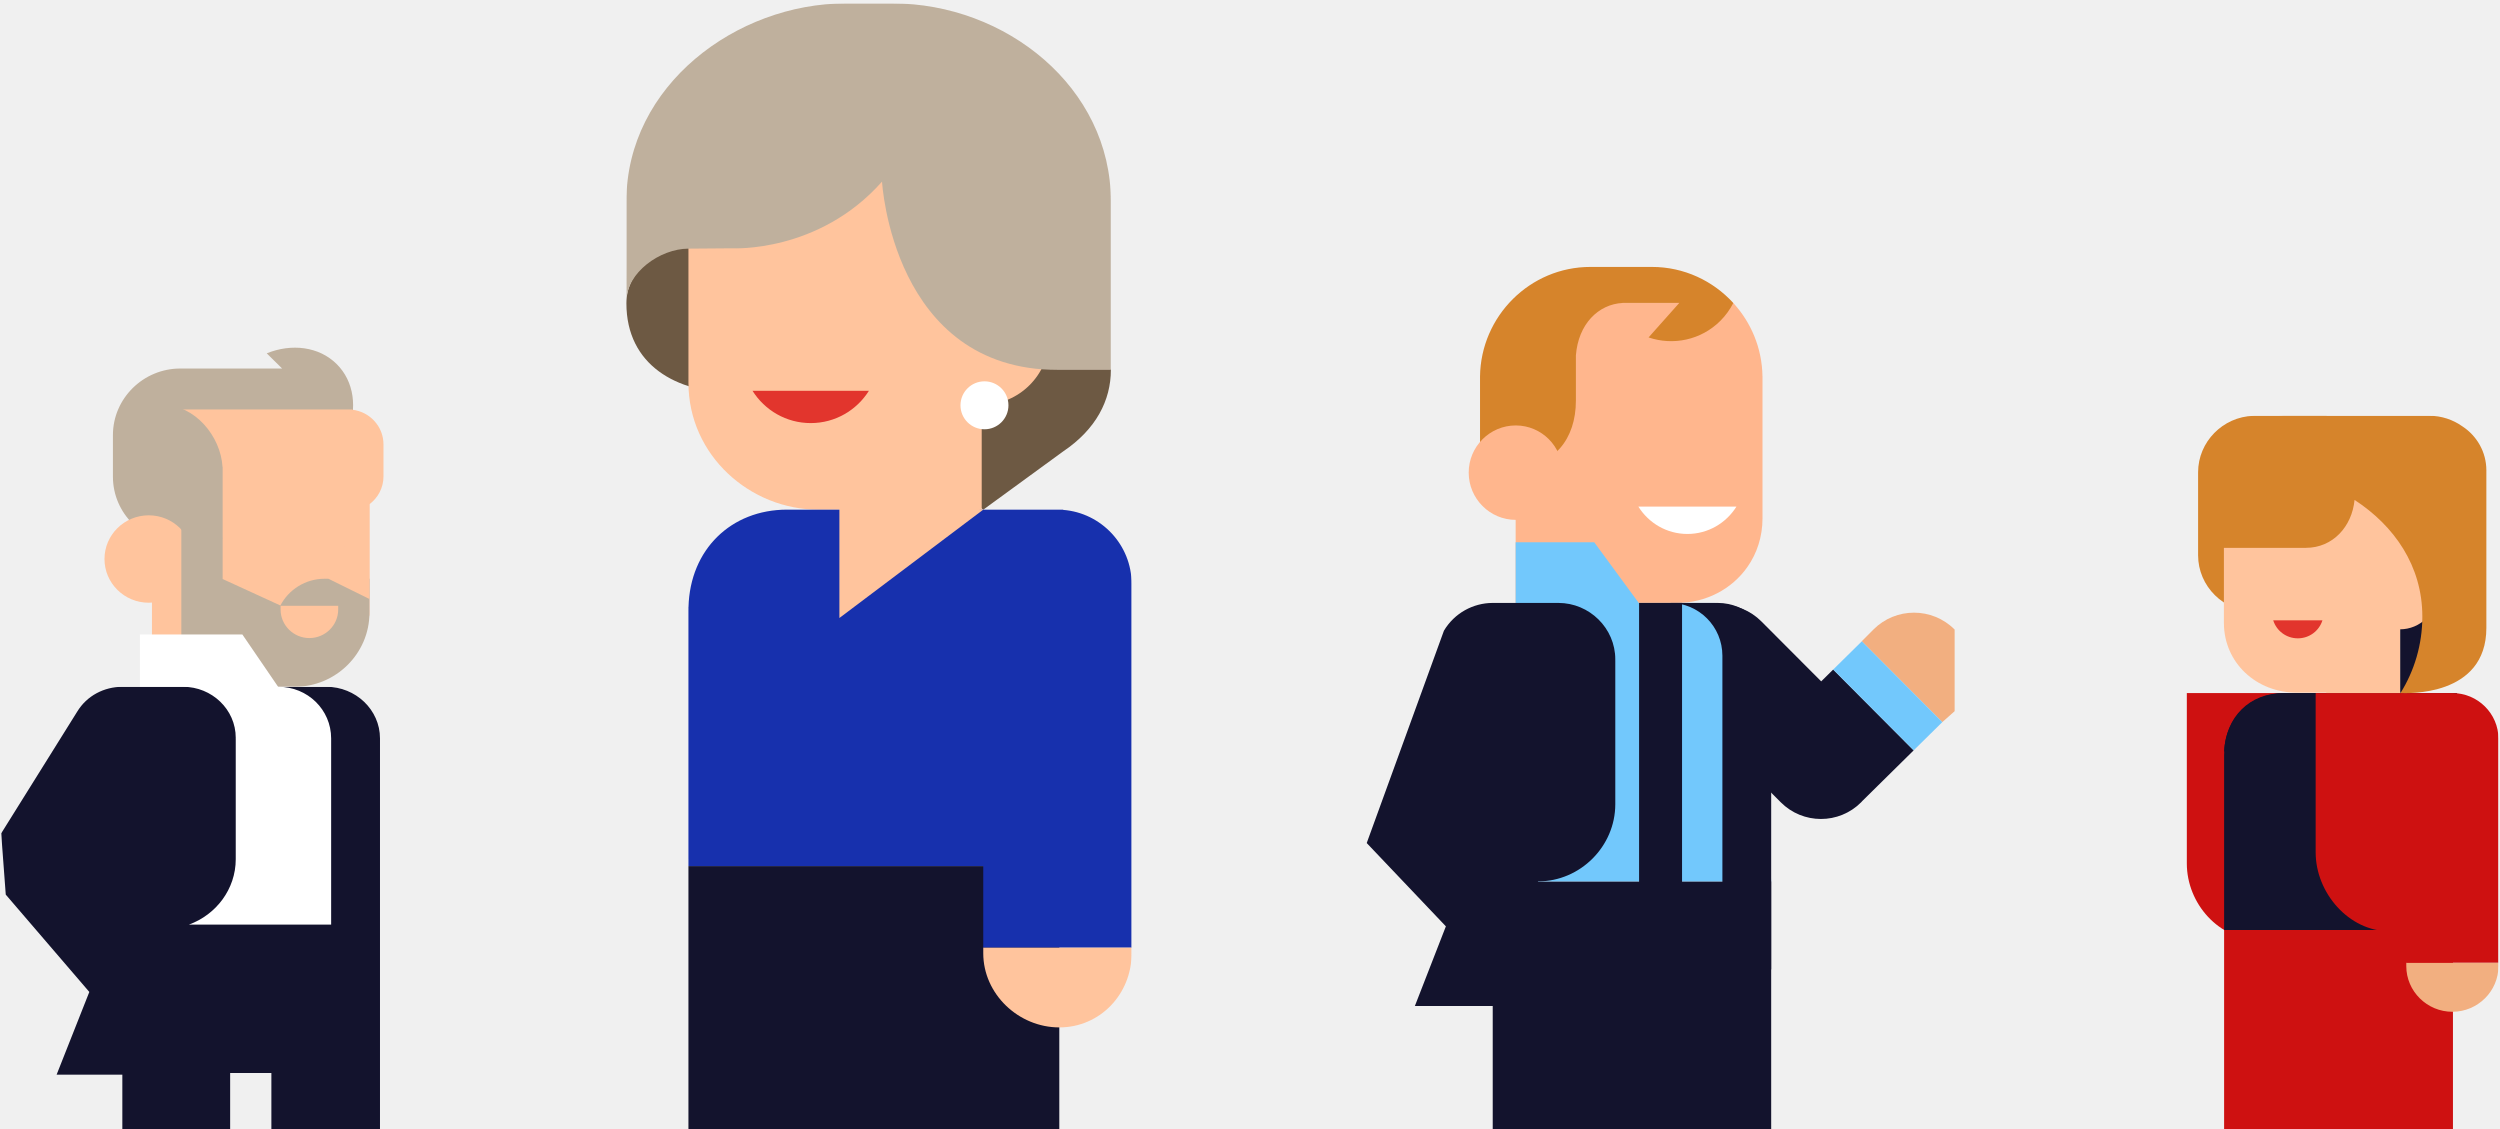
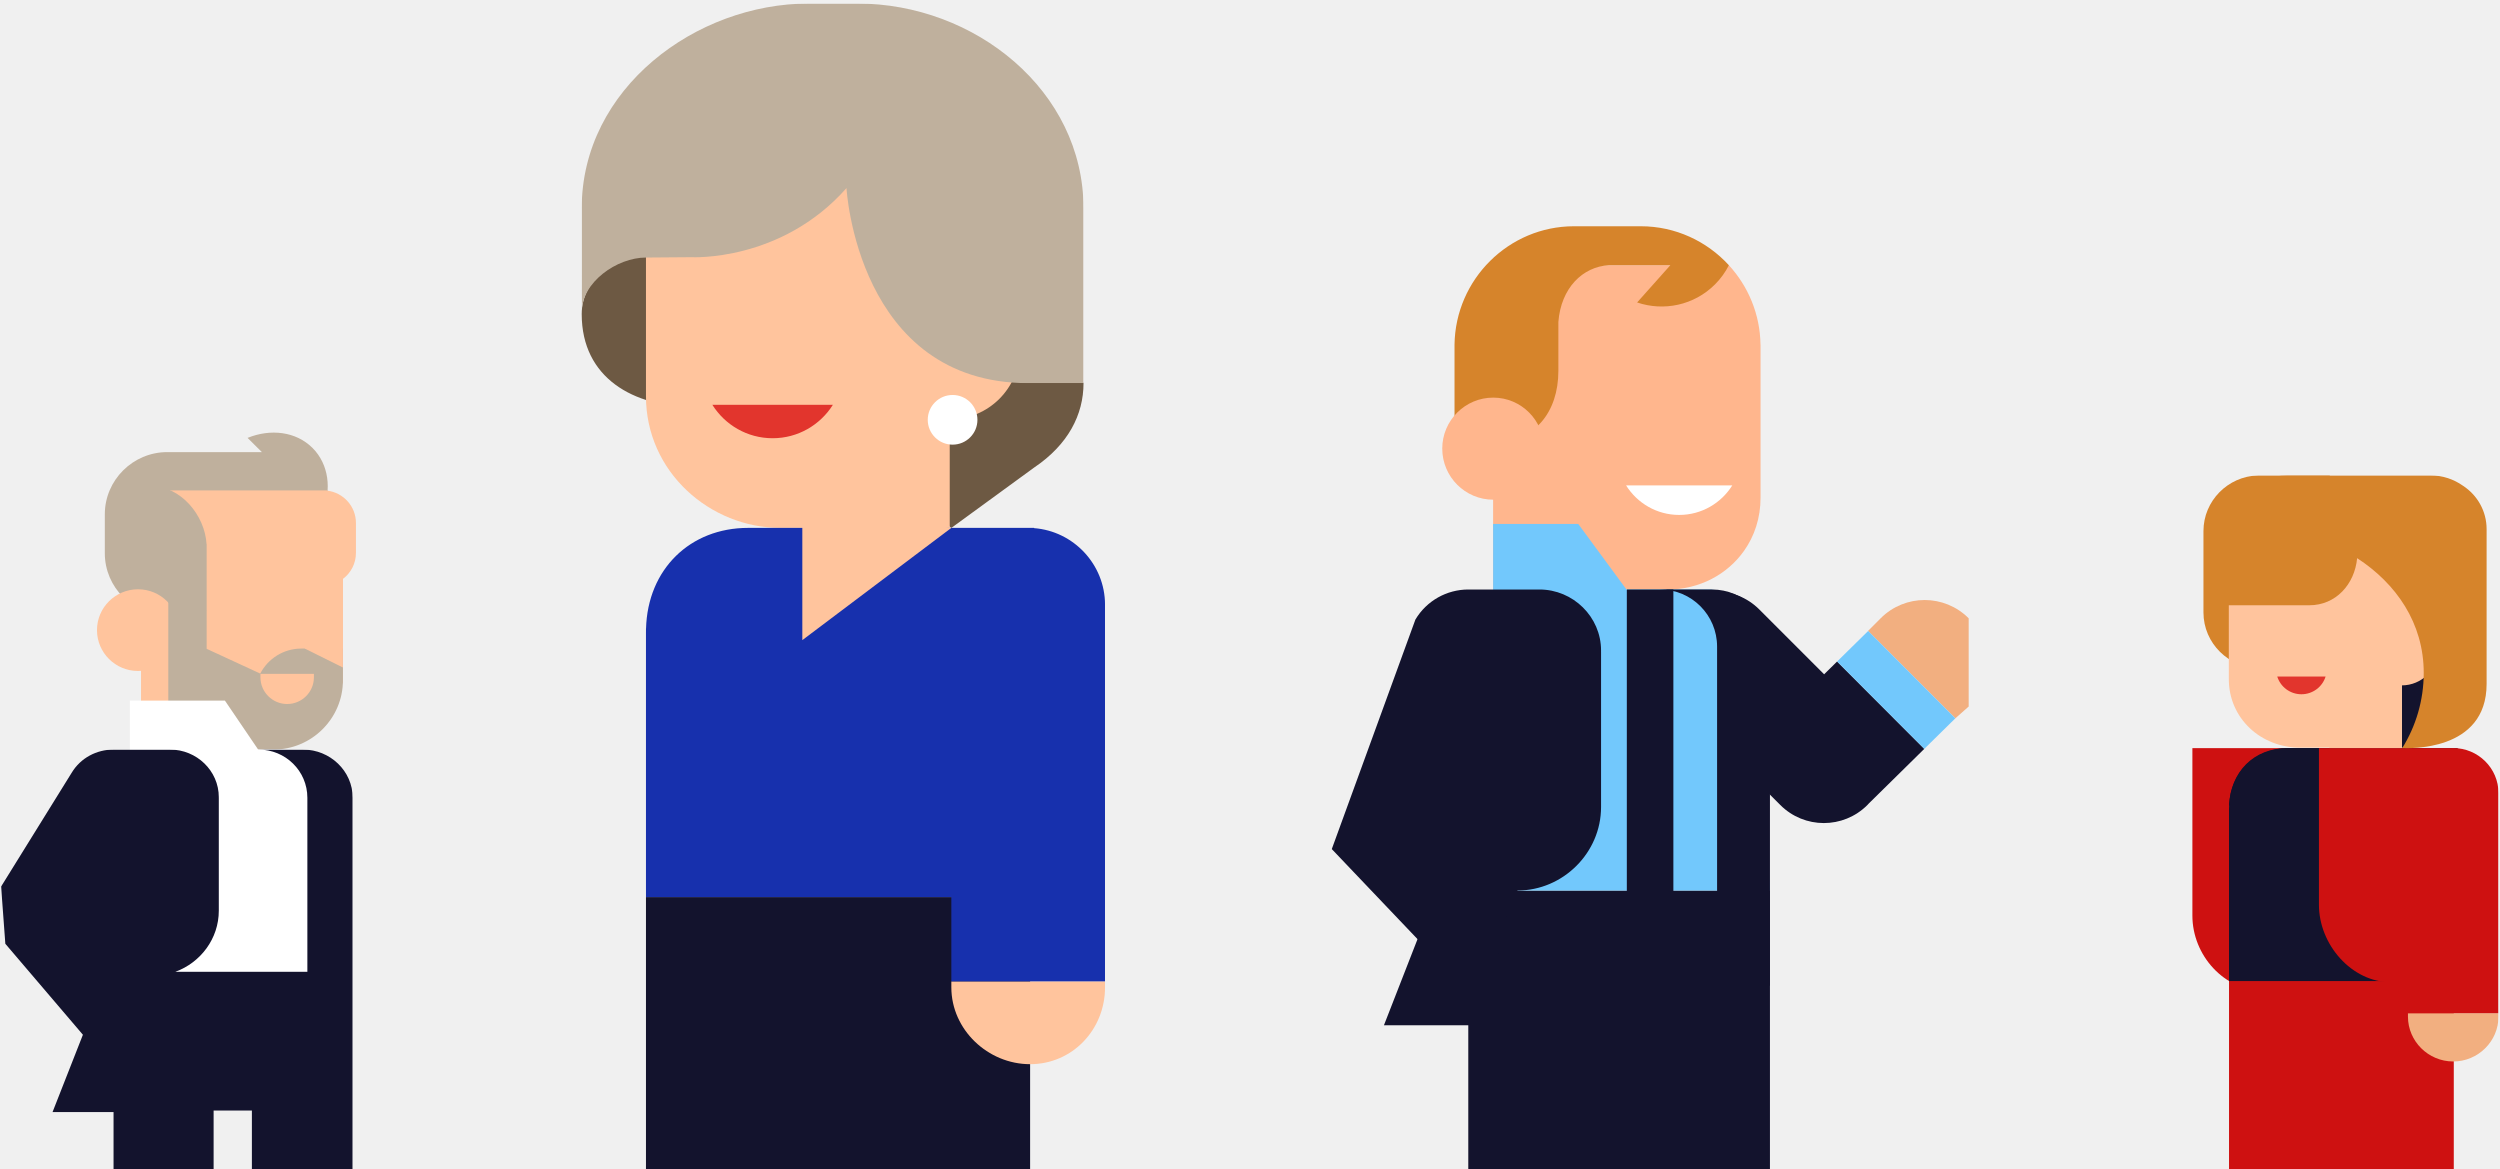
- <svg xmlns="http://www.w3.org/2000/svg" xmlns:xlink="http://www.w3.org/1999/xlink" width="463px" height="209px" viewBox="0 0 463 209" version="1.1">
+ <svg xmlns="http://www.w3.org/2000/svg" xmlns:xlink="http://www.w3.org/1999/xlink" width="447px" height="209px" viewBox="0 0 447 209" version="1.1">
  <defs>
-     <polygon id="path-1" points="0 157.861 57.713 157.861 57.713 -5.68434189e-14 0 -5.68434189e-14" />
-     <polygon id="path-3" points="0 181.566 108.883 181.566 108.883 0.265 0 0.265" />
+     <polygon id="path-1" points="0 149.868 54.728 149.868 54.728 -5.68434189e-14 0 -5.68434189e-14" />
+     <polygon id="path-3" points="0 189.503 113.877 189.503 113.877 0.277 0 0.277" />
    <polygon id="path-5" points="0 68.491 0 0.614 89.733 0.614 89.733 68.491 4.38501276e-15 68.491" />
    <polygon id="path-7" points="0 267.386 93.578 267.386 93.578 0.631 0 0.631" />
-     <polygon id="path-9" points="70.493 0.365 70.493 100.345 0.34 100.345 0.34 0.365 70.493 0.365" />
+     <polygon id="path-9" points="63.169 0.329 63.169 90.541 0.305 90.541 0.305 0.329 63.169 0.329" />
  </defs>
  <g id="Finals" stroke="none" stroke-width="1" fill="none" fill-rule="evenodd">
-     <g id="Artboard-Copy-28" transform="translate(-750, -16)">
+     <g id="Artboard-Copy-28" transform="translate(-762, -16)">
      <g id="Group-6">
-         <g id="Group-8" transform="translate(750, 16)">
-           <g id="Page-1" transform="translate(405, 77)">
-             <path d="M0,51.362 L0,82.919 C0,90.367 5.972,97.084 13.49,97.084 L26.625,97.084 L26.625,51.362 L0,51.362 Z" id="Fill-1" fill="#CE1111" />
+         <g id="Group-8" transform="translate(762, 16)">
+           <g id="Page-1" transform="translate(392, 85)">
+             <path d="M0,48.762 L0,78.721 C0,85.791 5.663,92.169 12.793,92.169 L25.248,92.169 L25.248,48.762 L0,48.762 Z" id="Fill-1" fill="#CE1111" />
            <mask id="mask-2" fill="white">
              <use xlink:href="#path-1" />
            </mask>
            <g id="Clip-4" />
-             <polygon id="Fill-3" fill="#FFC49E" mask="url(#mask-2)" points="15.999 151.886 27.972 151.886 27.972 127.471 15.999 127.471" />
-             <polygon id="Fill-6" fill="#FFC49E" mask="url(#mask-2)" points="37.066 151.886 49.038 151.886 49.038 127.471 37.066 127.471" />
-             <polygon id="Fill-8" fill="#CE1111" mask="url(#mask-2)" points="50.593 85.474 49.287 98.2 49.287 134.517 6.905 134.517 6.905 85.474" />
-             <path d="M18.246,51.353 C11.688,51.353 6.905,56.074 6.905,62.826 L6.905,95.241 L50.014,95.241 L50.014,51.362 L18.246,51.353 Z" id="Fill-9" fill="#13132D" mask="url(#mask-2)" />
-             <path d="M29.724,62.189 L29.724,51.357 L17.944,51.353 C11.594,51.353 7.197,55.779 6.905,62.189 L29.724,62.189 Z" id="Fill-10" fill="#13132D" mask="url(#mask-2)" />
-             <path d="M49.178,110.382 C53.872,110.382 57.713,106.578 57.713,101.928 L57.713,101.29 L40.644,101.29 L40.644,101.928 C40.644,106.578 44.484,110.382 49.178,110.382" id="Fill-11" fill="#F2AF80" mask="url(#mask-2)" />
-             <path d="M49.178,51.353 C49.062,51.353 48.946,51.358 48.83,51.362 L23.862,51.362 L23.862,80.874 C23.862,88.323 29.983,95.465 37.501,95.465 L40.644,95.465 L40.644,101.289 L57.712,101.289 L57.712,59.808 C57.712,55.158 53.872,51.353 49.178,51.353" id="Fill-12" fill="#CE1111" mask="url(#mask-2)" />
-             <path d="M25.901,0 L12.332,0 L12.332,0.009 C6.666,0.186 2.086,4.828 2.086,10.482 L2.086,25.823 C2.086,31.588 6.848,36.305 12.667,36.305 L13.334,36.305 C19.154,36.305 25.483,31.588 25.483,25.823 L25.901,0 Z" id="Fill-13" fill="#D6842B" mask="url(#mask-2)" />
-             <polygon id="Fill-14" fill="#13132D" mask="url(#mask-2)" points="46.265 24.46 39.501 24.46 39.501 51.352 49.258 45.29" />
-             <polygon id="Fill-15" fill="#FFC49D" mask="url(#mask-2)" points="25.826 51.352 39.502 51.352 39.502 14.281 25.826 14.281" />
-             <path d="M29.651,51.272 C40.616,39.636 33.865,20.76 25.826,14.28 L6.867,14.28 L6.867,38.36 C6.867,45.776 12.915,51.272 20.313,51.272 L37.326,51.272 L37.329,51.272 L29.651,51.272 Z" id="Fill-16" fill="#FFC49D" mask="url(#mask-2)" />
-             <path d="M32.632,32.777 C32.632,29.036 35.695,20.891 39.47,20.891 C43.249,20.891 46.312,29.036 46.312,32.777 C46.312,36.515 43.249,39.55 39.47,39.55 C35.695,39.55 32.632,36.515 32.632,32.777" id="Fill-17" fill="#FFC49D" mask="url(#mask-2)" />
-             <path d="M51.029,1.959 C49.296,0.728 47.177,0 44.894,0 L17.906,0 C12.086,0 4.908,4.717 4.908,10.482 L4.908,24.46 L22.053,24.46 C27.042,24.46 30.595,20.512 31.062,15.587 C38.418,20.368 43.618,27.81 43.618,37.191 C43.618,42.385 42.136,47.235 39.572,51.353 C40.59,51.373 55.475,52.149 55.475,39.272 L55.475,10.482 L55.475,10.119 C55.475,6.706 53.707,3.704 51.029,1.959" id="Fill-18" fill="#D6842B" mask="url(#mask-2)" />
-             <path d="M15.999,37.881 C16.597,39.814 18.411,41.22 20.558,41.22 C22.705,41.22 24.519,39.814 25.117,37.881 L15.999,37.881 Z" id="Fill-19" fill="#E2352D" mask="url(#mask-2)" />
+             <polygon id="Fill-3" fill="#FFC49E" mask="url(#mask-2)" points="15.172 144.196 26.525 144.196 26.525 121.016 15.172 121.016" />
+             <polygon id="Fill-6" fill="#FFC49E" mask="url(#mask-2)" points="35.149 144.196 46.502 144.196 46.502 121.016 35.149 121.016" />
+             <polygon id="Fill-8" fill="#CE1111" mask="url(#mask-2)" points="47.976 81.146 46.737 93.228 46.737 127.706 6.548 127.706 6.548 81.146" />
+             <path d="M17.303,48.753 C11.084,48.753 6.548,53.234 6.548,59.645 L6.548,90.419 L47.427,90.419 L47.427,48.762 L17.303,48.753 Z" id="Fill-9" fill="#13132D" mask="url(#mask-2)" />
+             <path d="M28.186,59.04 L28.186,48.757 L17.016,48.753 C10.994,48.753 6.824,52.955 6.548,59.04 L28.186,59.04 Z" id="Fill-10" fill="#13132D" mask="url(#mask-2)" />
+             <path d="M46.635,104.793 C51.086,104.793 54.728,101.181 54.728,96.767 L54.728,96.161 L38.542,96.161 L38.542,96.767 C38.542,101.181 42.183,104.793 46.635,104.793" id="Fill-11" fill="#F2AF80" mask="url(#mask-2)" />
+             <path d="M46.635,48.753 C46.524,48.753 46.415,48.757 46.305,48.762 L22.627,48.762 L22.627,76.78 C22.627,83.851 28.432,90.632 35.561,90.632 L38.542,90.632 L38.542,96.161 L54.727,96.161 L54.727,56.779 C54.727,52.365 51.086,48.753 46.635,48.753" id="Fill-12" fill="#CE1111" mask="url(#mask-2)" />
+             <path d="M24.562,0 L11.694,0 L11.694,0.008 C6.322,0.176 1.978,4.584 1.978,9.951 L1.978,24.516 C1.978,29.989 6.494,34.466 12.012,34.466 L12.645,34.466 C18.163,34.466 24.165,29.989 24.165,24.516 L24.562,0 Z" id="Fill-13" fill="#D6842B" mask="url(#mask-2)" />
+             <polygon id="Fill-14" fill="#13132D" mask="url(#mask-2)" points="43.872 23.222 37.458 23.222 37.458 48.752 46.71 42.997" />
+             <polygon id="Fill-15" fill="#FFC49D" mask="url(#mask-2)" points="24.49 48.752 37.458 48.752 37.458 13.557 24.49 13.557" />
+             <path d="M28.118,48.676 C38.515,37.629 32.113,19.709 24.49,13.557 L6.512,13.557 L6.512,36.418 C6.512,43.458 12.247,48.676 19.263,48.676 L35.396,48.676 L35.398,48.676 L28.118,48.676 Z" id="Fill-16" fill="#FFC49D" mask="url(#mask-2)" />
+             <path d="M30.944,31.117 C30.944,27.566 33.849,19.833 37.428,19.833 C41.012,19.833 43.916,27.566 43.916,31.117 C43.916,34.666 41.012,37.548 37.428,37.548 C33.849,37.548 30.944,34.666 30.944,31.117" id="Fill-17" fill="#FFC49D" mask="url(#mask-2)" />
+             <path d="M48.39,1.859 C46.746,0.692 44.737,0 42.572,0 L16.979,0 C11.461,0 4.654,4.478 4.654,9.951 L4.654,23.221 L20.912,23.221 C25.644,23.221 29.013,19.474 29.456,14.798 C36.431,19.336 41.362,26.402 41.362,35.308 C41.362,40.239 39.956,44.843 37.525,48.753 C38.491,48.772 52.606,49.509 52.606,37.283 L52.606,9.951 L52.606,9.606 C52.606,6.366 50.929,3.516 48.39,1.859" id="Fill-18" fill="#D6842B" mask="url(#mask-2)" />
+             <path d="M15.172,35.963 C15.738,37.798 17.459,39.133 19.495,39.133 C21.53,39.133 23.251,37.798 23.818,35.963 L15.172,35.963 Z" id="Fill-19" fill="#E2352D" mask="url(#mask-2)" />
          </g>
-           <g id="Page-1-Copy-6" transform="translate(307.5, 140) scale(-1, 1) translate(-307.5, -140) translate(253, 49)">
-             <polygon id="Fill-1" fill="#13132D" points="99.968 137.314 80.702 137.314 80.702 117.011 91.945 116.706" />
-             <g id="Group-27" transform="translate(0, 0.169403)">
-               <path d="M77.526,6.935 C77.526,6.935 79.457,20.471 81.301,20.873 L81.301,62.493 L51.459,62.493 C45.986,62.493 41.234,59.885 38.389,55.849 C36.616,53.334 35.583,50.235 35.583,46.796 L35.583,20.541 L35.59,20.541 C35.662,15.31 37.705,10.535 41.001,6.935 L77.526,6.935 Z" id="Fill-2" fill="#FFB68D" />
-               <path d="M67.47,0.265 L56.059,0.265 C50.118,0.265 44.749,2.841 41.001,6.935 L41.076,6.935 L41.001,6.958 C41.599,8.132 42.38,9.235 43.359,10.218 C46.964,13.837 52.161,14.862 56.683,13.322 L51,6.935 L61.486,6.935 C65.997,7.179 69.704,10.855 70.145,16.662 L70.145,25.044 C70.145,32.145 74.23,37.286 81.302,37.286 L87.9,37.286 L87.9,20.541 C87.745,9.363 78.636,0.265 67.47,0.265" id="Fill-4" fill="#D6842B" />
-               <path d="M40.413,44.659 C42.31,47.694 45.66,49.72 49.491,49.72 C53.324,49.72 56.673,47.694 58.57,44.659 L40.413,44.659 Z" id="Fill-6" fill="#FFFFFF" />
-               <path d="M72.606,38.354 C72.606,33.535 76.483,29.622 81.283,29.622 C86.086,29.622 89.997,33.535 89.997,38.354 C89.997,43.184 86.086,47.11 81.283,47.11 C76.483,47.11 72.606,43.184 72.606,38.354" id="Fill-8" fill="#FFB68D" />
-               <path d="M0,67.426 C4.155,63.252 10.892,63.253 15.049,67.426 L17.203,69.59 L2.285,84.566 L0,82.542" id="Fill-10" fill="#F2AF80" />
-               <path d="M50.684,65.91 C46.566,61.78 39.896,61.79 35.78,65.929 L24.715,77.022 L22.495,74.831 L7.591,89.797 L17.112,99.189 C17.183,99.264 17.244,99.344 17.317,99.417 C21.436,103.543 28.108,103.534 32.218,99.399 L50.703,80.871 C54.81,76.732 54.801,70.031 50.684,65.91" id="Fill-12" fill="#13132D" />
-               <path d="M85.547,181.566 L85.547,114.062 L33.976,114.062 L33.976,169.779 L32.686,169.779 C29.447,169.779 26.815,172.429 26.815,175.665 C26.815,178.927 29.447,181.566 32.686,181.566" id="Fill-14" fill="#13132D" />
-               <path d="M55.769,181.566 L55.714,143.231 L63.967,143.231 L63.967,169.779 L63.858,169.779 L62.465,169.779 C59.225,169.779 56.593,172.429 56.593,175.665 C56.593,178.927 59.225,181.566 62.465,181.566" id="Fill-16" fill="#13132D" />
-               <path d="M44.674,62.493 L58.505,62.493 L66.748,51.262 L81.302,51.262 L81.302,65.773 L81.927,65.773 L81.927,106.21 C80.794,106.999 78.793,109.247 77.144,114.063 L33.976,114.063 L36.393,73.073 C36.393,67.228 38.856,62.493 44.674,62.493" id="Fill-18" fill="#72C8FC" />
-               <polygon id="Fill-20" fill="#72C8FC" points="17.188 69.599 22.495 74.831 7.591 89.797 2.284 84.566" />
-               <path d="M94.587,67.642 C92.626,64.354 89.166,62.519 85.608,62.494 L73.378,62.494 C67.632,62.494 62.848,67.173 62.848,72.947 C62.848,72.996 62.857,73.048 62.857,73.098 L62.848,73.098 L62.848,99.767 C62.848,107.596 69.351,114.063 77.144,114.063 C77.144,114.063 78.382,117.123 81.143,123.085 L80.114,125.319 C84.597,129.047 86.286,131.343 89.997,126.84 L108.883,106.961" id="Fill-22" fill="#13132D" />
+           <g id="Page-1-Copy-6" transform="translate(295, 135.5) scale(-1, 1) translate(-295, -135.5) translate(238, 40)">
+             <polygon id="Fill-1" fill="#13132D" points="104.553 143.317 84.404 143.317 84.404 122.126 96.163 121.808" />
+             <g id="Group-27" transform="translate(0, 0.176809)">
+               <path d="M81.082,7.238 C81.082,7.238 83.102,21.366 85.031,21.785 L85.031,65.225 L53.819,65.225 C48.096,65.225 43.125,62.503 40.15,58.29 C38.296,55.665 37.215,52.431 37.215,48.842 L37.215,21.438 L37.223,21.438 C37.298,15.979 39.434,10.996 42.882,7.238 L81.082,7.238 Z" id="Fill-2" fill="#FFB68D" />
+               <path d="M70.565,0.277 L58.63,0.277 C52.417,0.277 46.802,2.965 42.882,7.238 L42.96,7.238 L42.882,7.262 C43.507,8.487 44.324,9.639 45.348,10.664 C49.118,14.442 54.554,15.512 59.283,13.904 L53.34,7.238 L64.306,7.238 C69.024,7.492 72.901,11.33 73.363,17.39 L73.363,26.139 C73.363,33.55 77.635,38.916 85.031,38.916 L91.932,38.916 L91.932,21.438 C91.77,9.772 82.243,0.277 70.565,0.277" id="Fill-4" fill="#D6842B" />
+               <path d="M42.267,46.611 C44.251,49.779 47.754,51.893 51.761,51.893 C55.77,51.893 59.273,49.779 61.257,46.611 L42.267,46.611 Z" id="Fill-6" fill="#FFFFFF" />
+               <path d="M75.937,40.031 C75.937,35.001 79.991,30.917 85.012,30.917 C90.035,30.917 94.125,35.001 94.125,40.031 C94.125,45.072 90.035,49.169 85.012,49.169 C79.991,49.169 75.937,45.072 75.937,40.031" id="Fill-8" fill="#FFB68D" />
+               <path d="M0,70.374 C4.346,66.017 11.392,66.018 15.74,70.374 L17.993,72.632 L2.389,88.263 L0,86.15" id="Fill-10" fill="#F2AF80" />
+               <path d="M53.009,68.792 C48.702,64.481 41.726,64.491 37.422,68.811 L25.848,80.389 L23.526,78.102 L7.94,93.722 L17.897,103.526 C17.971,103.604 18.035,103.687 18.112,103.763 C22.419,108.069 29.398,108.06 33.695,103.744 L53.029,84.407 C57.325,80.087 57.315,73.093 53.009,68.792" id="Fill-12" fill="#13132D" />
+               <path d="M89.471,189.503 L89.471,119.049 L35.534,119.049 L35.534,177.201 L34.185,177.201 C30.797,177.201 28.045,179.967 28.045,183.344 C28.045,186.749 30.797,189.503 34.185,189.503" id="Fill-14" fill="#13132D" />
+               <path d="M58.327,189.503 L58.27,149.492 L66.902,149.492 L66.902,177.201 L66.787,177.201 L65.33,177.201 C61.942,177.201 59.189,179.967 59.189,183.344 C59.189,186.749 61.942,189.503 65.33,189.503" id="Fill-16" fill="#13132D" />
+               <path d="M46.723,65.225 L61.189,65.225 L69.81,53.503 L85.031,53.503 L85.031,68.649 L85.686,68.649 L85.686,110.853 C84.5,111.676 82.407,114.022 80.682,119.049 L35.534,119.049 L38.062,76.268 C38.062,70.167 40.639,65.225 46.723,65.225" id="Fill-18" fill="#72C8FC" />
+               <polygon id="Fill-20" fill="#72C8FC" points="17.976 72.642 23.527 78.103 7.939 93.723 2.389 88.263" />
+               <path d="M98.926,70.599 C96.875,67.167 93.256,65.252 89.535,65.226 L76.744,65.226 C70.735,65.226 65.731,70.11 65.731,76.136 C65.731,76.187 65.74,76.242 65.74,76.294 L65.731,76.294 L65.731,104.128 C65.731,112.299 72.532,119.049 80.682,119.049 C80.682,119.049 81.978,122.243 84.865,128.466 L83.789,130.798 C88.478,134.688 90.244,137.084 94.125,132.385 L113.877,111.637" id="Fill-22" fill="#13132D" />
              <mask id="mask-4" fill="white">
                <use xlink:href="#path-3" />
              </mask>
              <g id="Clip-25" />
-               <polygon id="Fill-24" fill="#13132D" mask="url(#mask-4)" points="50.485 120.985 58.442 120.985 58.442 62.493 50.485 62.493" />
-               <path d="M43.012,130.359 L43.012,72.276 C43.012,66.871 47.371,62.493 52.753,62.493 L43.873,62.493 C38.497,62.493 33.975,66.871 33.975,72.276 L33.975,130.359 L43.012,130.359 Z" id="Fill-26" fill="#13132D" mask="url(#mask-4)" />
+               <polygon id="Fill-24" fill="#13132D" mask="url(#mask-4)" points="52.801 126.274 61.123 126.274 61.123 65.225 52.801 65.225" />
+               <path d="M44.985,136.058 L44.985,75.436 C44.985,69.795 49.544,65.225 55.173,65.225 L45.886,65.225 C40.263,65.225 35.534,69.795 35.534,75.436 L35.534,136.058 L44.985,136.058 Z" id="Fill-26" fill="#13132D" mask="url(#mask-4)" />
            </g>
          </g>
-           <g id="Page-1" transform="translate(116, 0)">
+           <g id="Page-1" transform="translate(104, 0)">
            <path d="M81.689,57.894 L79.875,49.581 L79.875,50.979 C76.433,48.744 72.319,47.456 67.899,47.499 C56.605,47.609 47.152,56.607 46.528,67.88 C46.095,75.702 49.83,82.678 55.712,86.804 L66.1,94.393 C66.1,94.393 80.573,83.821 80.895,83.605 C86.997,79.503 89.733,74.129 89.733,68.508 L81.689,57.894 Z" id="Fill-1" fill="#6D5943" />
            <path d="M19.924,72.747 L28.115,72.747 C39.077,72.747 42,63.781 42,52.824 L42,47.712 C40.784,47.392 45.558,47.222 44.245,47.222 L11.499,45.762 C6.268,45.762 0.01,49.816 0.01,56.158 C0.01,67.645 9.355,72.747 19.924,72.747" id="Fill-3" fill="#6D5943" />
            <path d="M65.848,49.993 C65.836,49.993 65.824,49.995 65.812,49.995 L65.812,32.44 L47.242,5.633 L11.499,24.308 L11.499,24.4 L11.499,70.861 C11.499,84.419 23,94.386 35.541,94.386 L65.812,94.386 L65.812,74.977 C65.824,74.977 65.836,74.978 65.848,74.978 C72.75,74.978 78.345,69.383 78.345,62.484 C78.345,55.586 72.75,49.993 65.848,49.993" id="Fill-5" fill="#FFC49D" />
            <path d="M61.882,75.064 C61.882,72.609 63.87,70.622 66.324,70.622 C68.777,70.622 70.765,72.609 70.765,75.064 C70.765,77.515 68.777,79.503 66.324,79.503 C63.87,79.503 61.882,77.515 61.882,75.064" id="Fill-7" fill="#FFFFFF" />
            <g id="Group-11" transform="translate(0, 0.017026)">
              <mask id="mask-6" fill="white">
                <use xlink:href="#path-5" />
              </mask>
              <g id="Clip-10" />
              <path d="M49.277,0.613 L40.628,0.613 C20.44,0.613 0.01,15.776 0.01,37.244 L0.01,48.567 C0.01,48.961 -0.013,55.361 0.01,55.749 C0.01,50.478 6.268,46.033 11.498,46.033 L19.62,45.968 C19.62,45.968 35.632,46.87 47.352,33.615 C47.352,33.615 49.245,68.491 79.898,68.491 L89.733,68.491 L89.733,37.256 C89.733,16.162 70.275,0.613 49.277,0.613" id="Fill-9" fill="#BFB09D" mask="url(#mask-6)" />
            </g>
            <path d="M23.366,72.376 C25.618,75.962 29.594,78.356 34.144,78.356 C38.694,78.356 42.669,75.962 44.922,72.376 L23.366,72.376 Z" id="Fill-12" fill="#E2352D" />
            <mask id="mask-8" fill="white">
              <use xlink:href="#path-7" />
            </mask>
            <g id="Clip-15" />
            <polygon id="Fill-19" fill="#13132D" mask="url(#mask-8)" points="80.184 160.399 80.184 170.475 80.184 232.2 11.499 232.2 11.499 160.399" />
            <path d="M80.894,94.431 L80.895,94.386 L29.756,94.386 C19.397,94.386 11.795,101.763 11.512,112.4 L11.501,112.4 L11.501,112.89 C11.501,112.931 11.498,112.972 11.498,113.014 L11.498,159.096 L11.501,159.096 L11.501,160.399 L66.1,160.399 L66.1,175.508 L93.578,175.508 L93.578,108.126 C93.578,100.928 87.962,94.975 80.894,94.431" id="Fill-20" fill="#1730AD" mask="url(#mask-8)" />
            <path d="M80.184,190.277 C87.741,190.277 93.578,184.097 93.578,176.544 L93.578,175.508 L66.1,175.508 L66.1,176.544 C66.1,184.097 72.628,190.277 80.184,190.277" id="Fill-21" fill="#FFC49D" mask="url(#mask-8)" />
            <polygon id="Fill-22" fill="#FFC49D" mask="url(#mask-8)" points="39.455 90.242 39.455 114.456 66.1 94.386" />
          </g>
-           <g id="Page-1-Copy-5" transform="translate(38.5, 151) scale(-1, 1) translate(-38.5, -151) translate(0, 64)">
-             <g id="Group-3" transform="translate(11.39286, 0.297897)" fill="#BFB09D">
-               <path d="M32.223,3.953 L32.223,3.953 L13.36,3.953 L16.209,1.136 C11.612,-0.721 6.55,-0.13 3.268,3.113 C-0.013,6.357 -0.61,11.362 1.268,15.907 L1.604,15.575 C2.941,18.227 5.714,20.061 8.9,20.061 L19.751,20.061 L19.751,26.258 C19.751,33.039 22.272,38.912 29.132,38.912 L32.223,36.322 C39.082,36.322 44.694,30.774 44.694,23.993 L44.694,16.282 C44.694,9.501 39.082,3.953 32.223,3.953" id="Fill-1" />
+           <g id="Page-1-Copy-5" transform="translate(34.5, 155.5) scale(-1, 1) translate(-34.5, -155.5) translate(0, 77)">
+             <g id="Group-3" transform="translate(10.20918, 0.268792)" fill="#BFB09D">
+               <path d="M28.875,3.567 L28.875,3.567 L11.972,3.567 L14.525,1.025 C10.405,-0.65 5.869,-0.118 2.929,2.809 C-0.011,5.736 -0.547,10.252 1.137,14.353 L1.437,14.053 C2.635,16.446 5.12,18.101 7.975,18.101 L17.699,18.101 L17.699,23.693 C17.699,29.811 19.958,35.11 26.105,35.11 L28.875,32.774 C35.022,32.774 40.05,27.767 40.05,21.649 L40.05,14.692 C40.05,8.573 35.022,3.567 28.875,3.567" id="Fill-1" />
            </g>
-             <polygon id="Fill-4" fill="#C8B89A" points="43.616 40.327 36.285 40.327 36.285 23.562 43.616 23.389" />
-             <path d="M43.061,11.836 L11.761,11.836 L11.761,11.882 C8.508,12.251 5.98,14.98 5.98,18.295 L5.98,24.239 C5.98,26.341 7.001,28.204 8.576,29.383 L8.576,49.986 L20.362,58.736 L39.396,63.194 L48.86,63.194 L48.86,18.733 L43.061,11.836 Z" id="Fill-6" fill="#FFC49D" />
-             <path d="M46.864,10.988 C40.95,10.988 36.117,16.739 35.785,22.504 L35.766,22.498 L35.766,35.645 L50.864,43.558 C50.864,43.558 52.549,10.988 46.864,10.988" id="Fill-16" fill="#BFB09D" />
-             <path d="M41.271,39.531 C41.271,35.061 44.938,31.436 49.457,31.436 C53.982,31.436 57.649,35.061 57.649,39.531 C57.649,43.997 53.982,47.624 49.457,47.624 C44.938,47.624 41.271,43.997 41.271,39.531" id="Fill-18" fill="#FFC49D" />
-             <path d="M35.766,35.645 L35.766,43.234 L25.072,48.138 C23.542,45.197 20.445,43.184 16.869,43.184 L8.576,43.184 L8.576,48.138 L8.576,49.491 C8.576,57.026 14.807,63.194 22.398,63.194 L43.419,63.194 L43.419,31.436 L35.766,35.645 Z" id="Fill-20" fill="#BFB09D" />
-             <path d="M51.085,53.497 L32.12,53.497 L25.49,63.194 L16.525,63.194 C11.142,63.194 6.626,67.43 8.575,72.756 L8.575,122.884 L32.001,122.884 C39.946,122.884 46.402,115.849 46.568,108.036 C48.094,103.651 49.945,101.715 50.994,100.996 L50.994,67.958 L51.085,67.975 L51.085,53.497 Z" id="Fill-22" fill="#FFFFFF" />
-             <polygon id="Fill-24" fill="#FFC49D" points="8.576 46.938 16.185 43.184 8.576 27.741" />
-             <g id="Group-28" transform="translate(6.285714, 62.82915)">
+             <polygon id="Fill-4" fill="#C8B89A" points="39.084 36.387 32.515 36.387 32.515 21.26 39.084 21.104" />
+             <path d="M38.587,10.68 L10.539,10.68 L10.539,10.721 C7.624,11.054 5.358,13.517 5.358,16.508 L5.358,21.87 C5.358,23.767 6.274,25.448 7.685,26.512 L7.685,45.103 L18.246,52.997 L35.303,57.02 L43.783,57.02 L43.783,16.903 L38.587,10.68 Z" id="Fill-6" fill="#FFC49D" />
+             <path d="M41.995,9.914 C36.695,9.914 32.364,15.104 32.067,20.305 L32.05,20.3 L32.05,32.162 L45.579,39.303 C45.579,39.303 47.089,9.914 41.995,9.914" id="Fill-16" fill="#BFB09D" />
+             <path d="M36.983,35.669 C36.983,31.636 40.269,28.364 44.319,28.364 C48.373,28.364 51.659,31.636 51.659,35.669 C51.659,39.698 48.373,42.971 44.319,42.971 C40.269,42.971 36.983,39.698 36.983,35.669" id="Fill-18" fill="#FFC49D" />
+             <path d="M32.05,32.162 L32.05,39.01 L22.467,43.435 C21.096,40.781 18.321,38.964 15.117,38.964 L7.685,38.964 L7.685,43.435 L7.685,44.656 C7.685,51.454 13.269,57.02 20.071,57.02 L38.908,57.02 L38.908,28.365 L32.05,32.162 Z" id="Fill-20" fill="#BFB09D" />
+             <path d="M45.778,48.271 L28.783,48.271 L22.842,57.02 L14.808,57.02 C9.985,57.02 5.938,60.842 7.684,65.647 L7.684,110.878 L28.676,110.878 C35.796,110.878 41.581,104.53 41.729,97.48 C43.097,93.524 44.756,91.777 45.696,91.128 L45.696,61.319 L45.778,61.334 L45.778,48.271 Z" id="Fill-22" fill="#FFFFFF" />
+             <polygon id="Fill-24" fill="#FFC49D" points="7.685 42.352 14.503 38.965 7.685 25.031" />
+             <g id="Group-28" transform="translate(5.632653, 56.69067)">
              <mask id="mask-10" fill="white">
                <use xlink:href="#path-9" />
              </mask>
              <g id="Clip-27" />
-               <path d="M70.494,27.511 L56.421,4.976 C54.608,1.981 51.406,0.388 48.113,0.365 L36.798,0.365 C31.483,0.365 27.055,4.551 27.055,9.81 C27.055,9.855 27.064,9.902 27.064,9.948 L27.055,9.948 L27.055,32.298 C27.055,37.85 30.704,42.581 35.723,44.404 L9.386,44.404 L9.386,9.926 C9.386,4.601 13.749,0.365 19.135,0.365 L10.247,0.365 C4.866,0.365 0.34,4.601 0.34,9.926 L0.34,45.6 L0.34,65.22 L0.34,100.345 L20.455,100.345 L20.455,71.89 L28.091,71.89 L28.091,100.345 L48.058,100.345 L48.058,72.199 L60.23,72.199 L54.172,56.879 L69.649,38.852" id="Fill-26" fill="#13132D" mask="url(#mask-10)" />
+               <path d="M63.17,24.823 L50.559,4.49 C48.934,1.788 46.065,0.35 43.114,0.329 L32.975,0.329 C28.212,0.329 24.245,4.106 24.245,8.851 C24.245,8.893 24.252,8.935 24.252,8.976 L24.245,8.976 L24.245,29.142 C24.245,34.152 27.514,38.421 32.011,40.065 L8.41,40.065 L8.41,8.956 C8.41,4.151 12.321,0.329 17.147,0.329 L9.183,0.329 C4.36,0.329 0.305,4.151 0.305,8.956 L0.305,41.145 L0.305,58.848 L0.305,90.541 L18.33,90.541 L18.33,64.867 L25.173,64.867 L25.173,90.541 L43.065,90.541 L43.065,65.145 L53.972,65.145 L48.544,51.322 L62.413,35.056" id="Fill-26" fill="#13132D" mask="url(#mask-10)" />
            </g>
-             <path d="M14.367,48.194 L14.367,48.897 C14.367,51.797 16.767,54.17 19.701,54.17 C22.634,54.17 25.034,51.797 25.034,48.897 L25.034,48.194 L14.367,48.194 Z" id="Fill-29" fill="#FFC49D" />
+             <path d="M12.874,43.485 L12.874,44.12 C12.874,46.737 15.025,48.878 17.654,48.878 C20.282,48.878 22.433,46.737 22.433,44.12 L22.433,43.485 L12.874,43.485 Z" id="Fill-29" fill="#FFC49D" />
          </g>
        </g>
      </g>
    </g>
  </g>
</svg>
